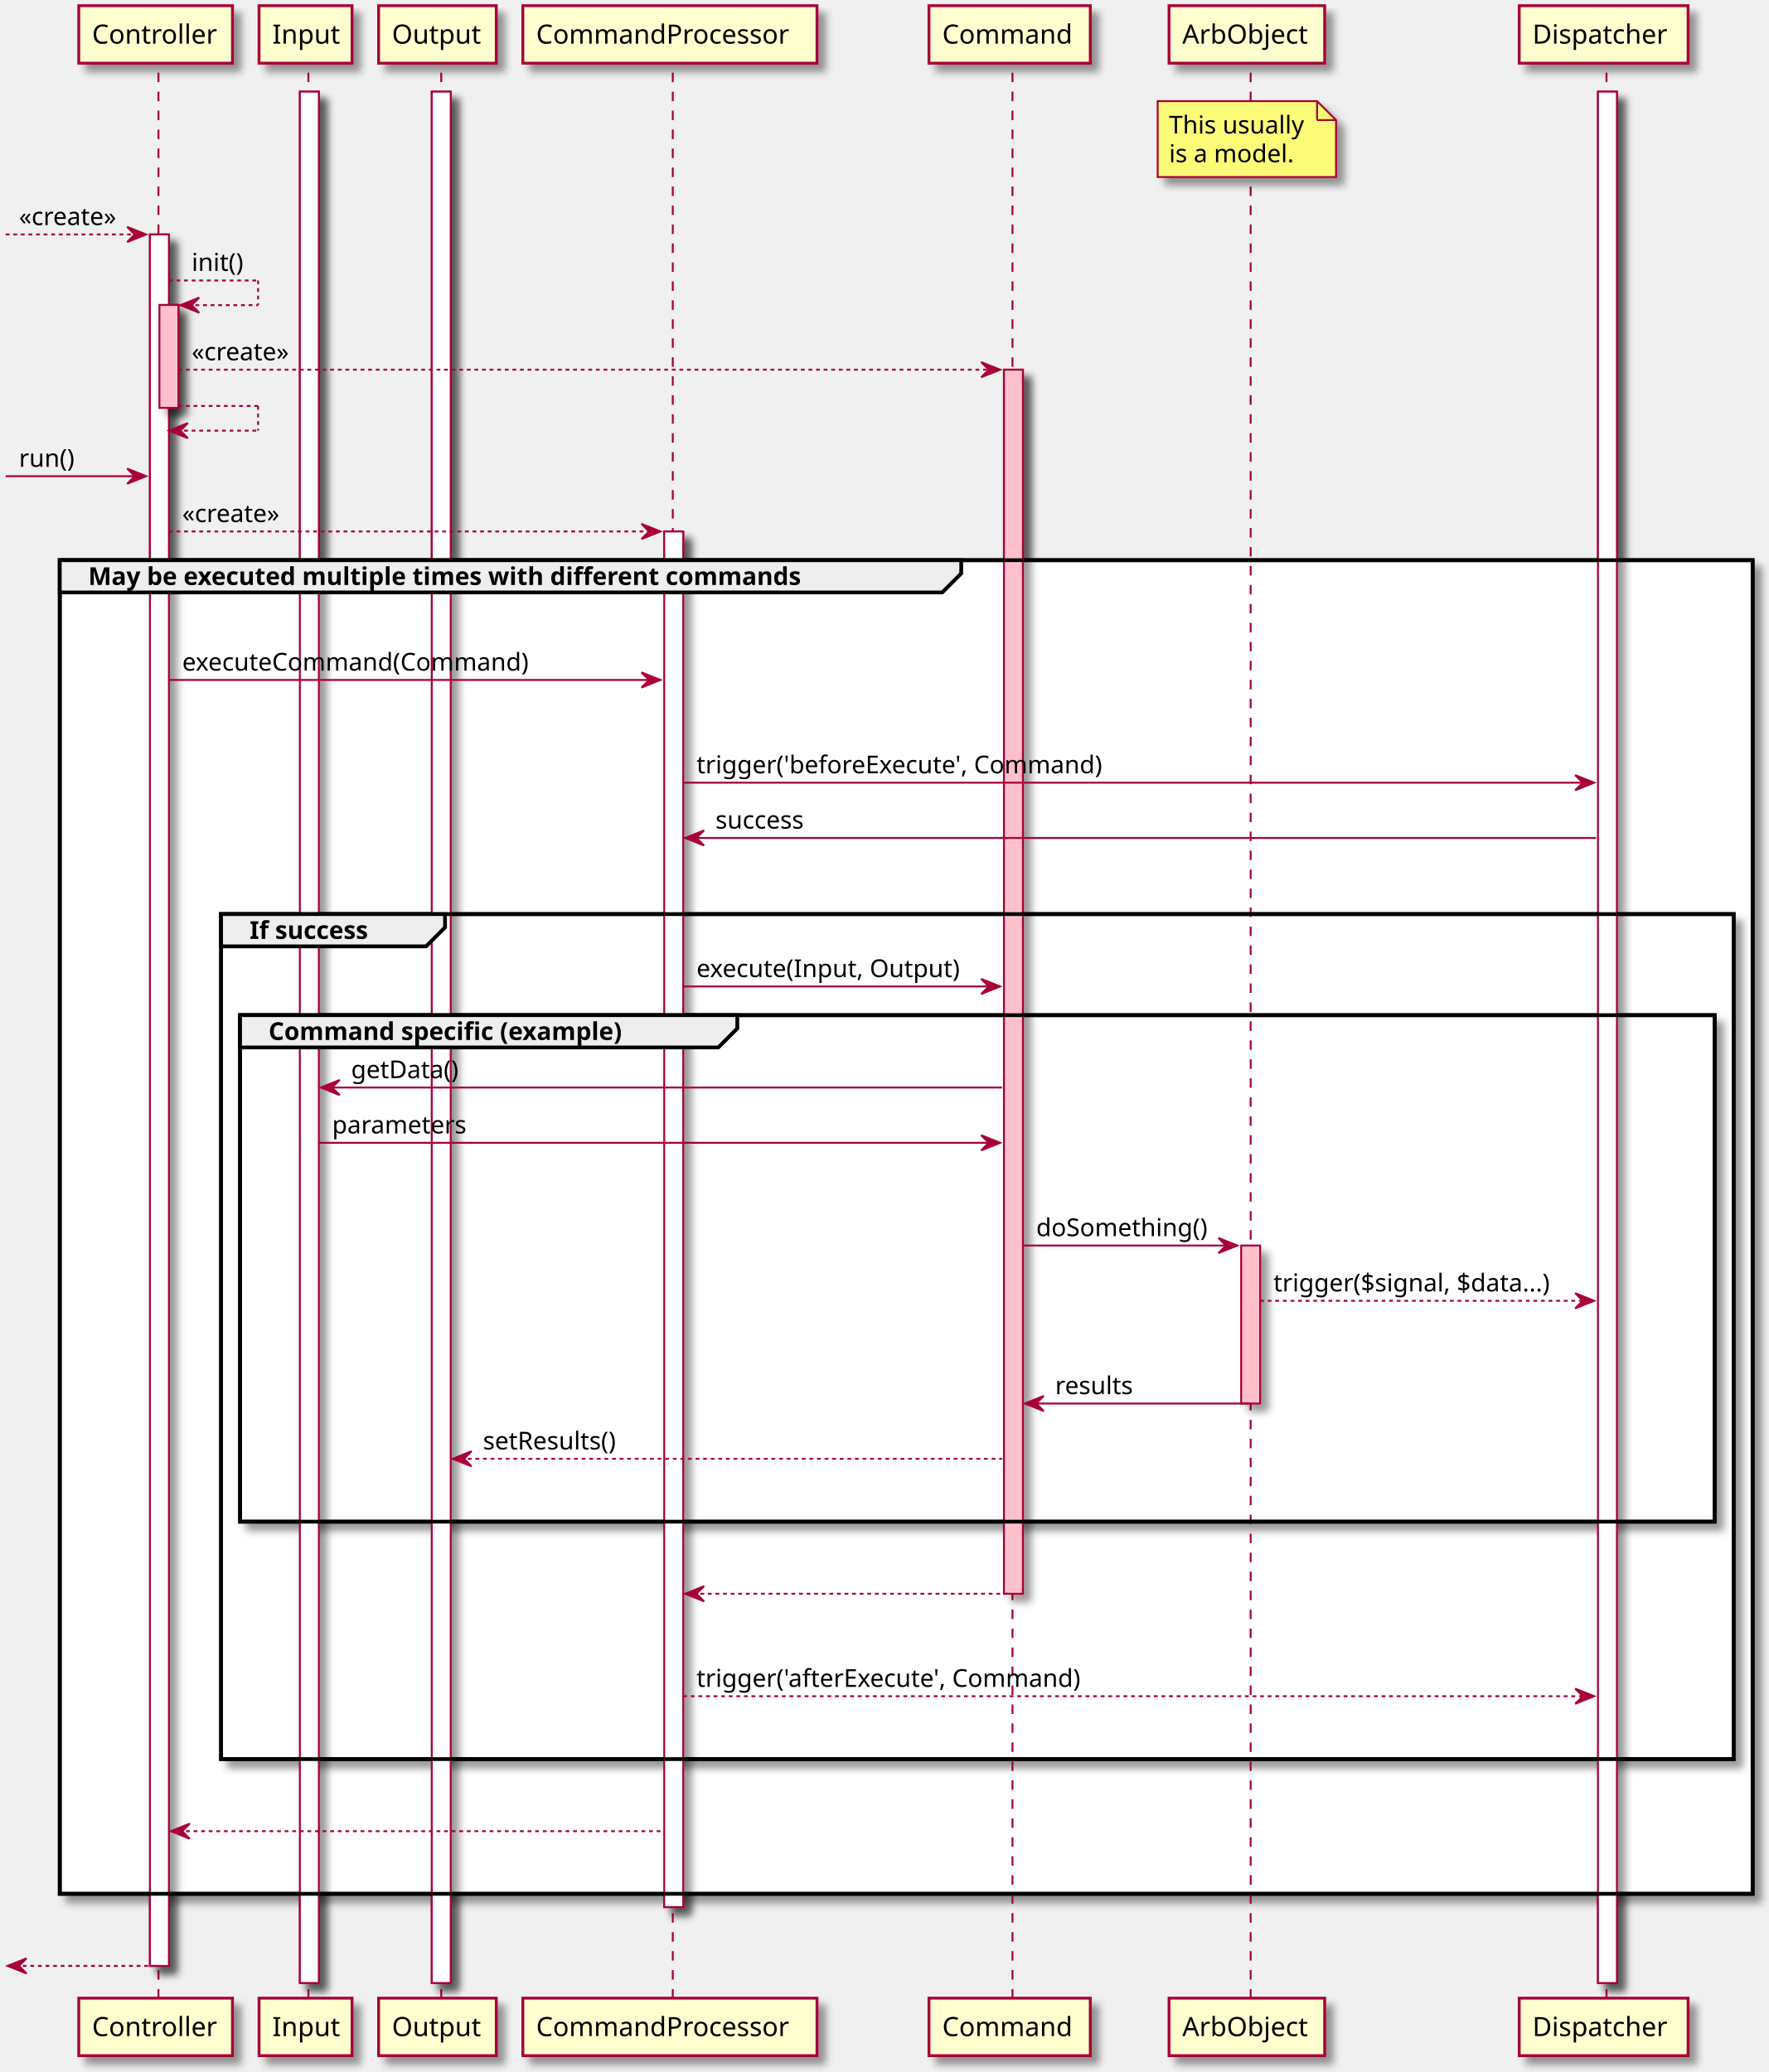
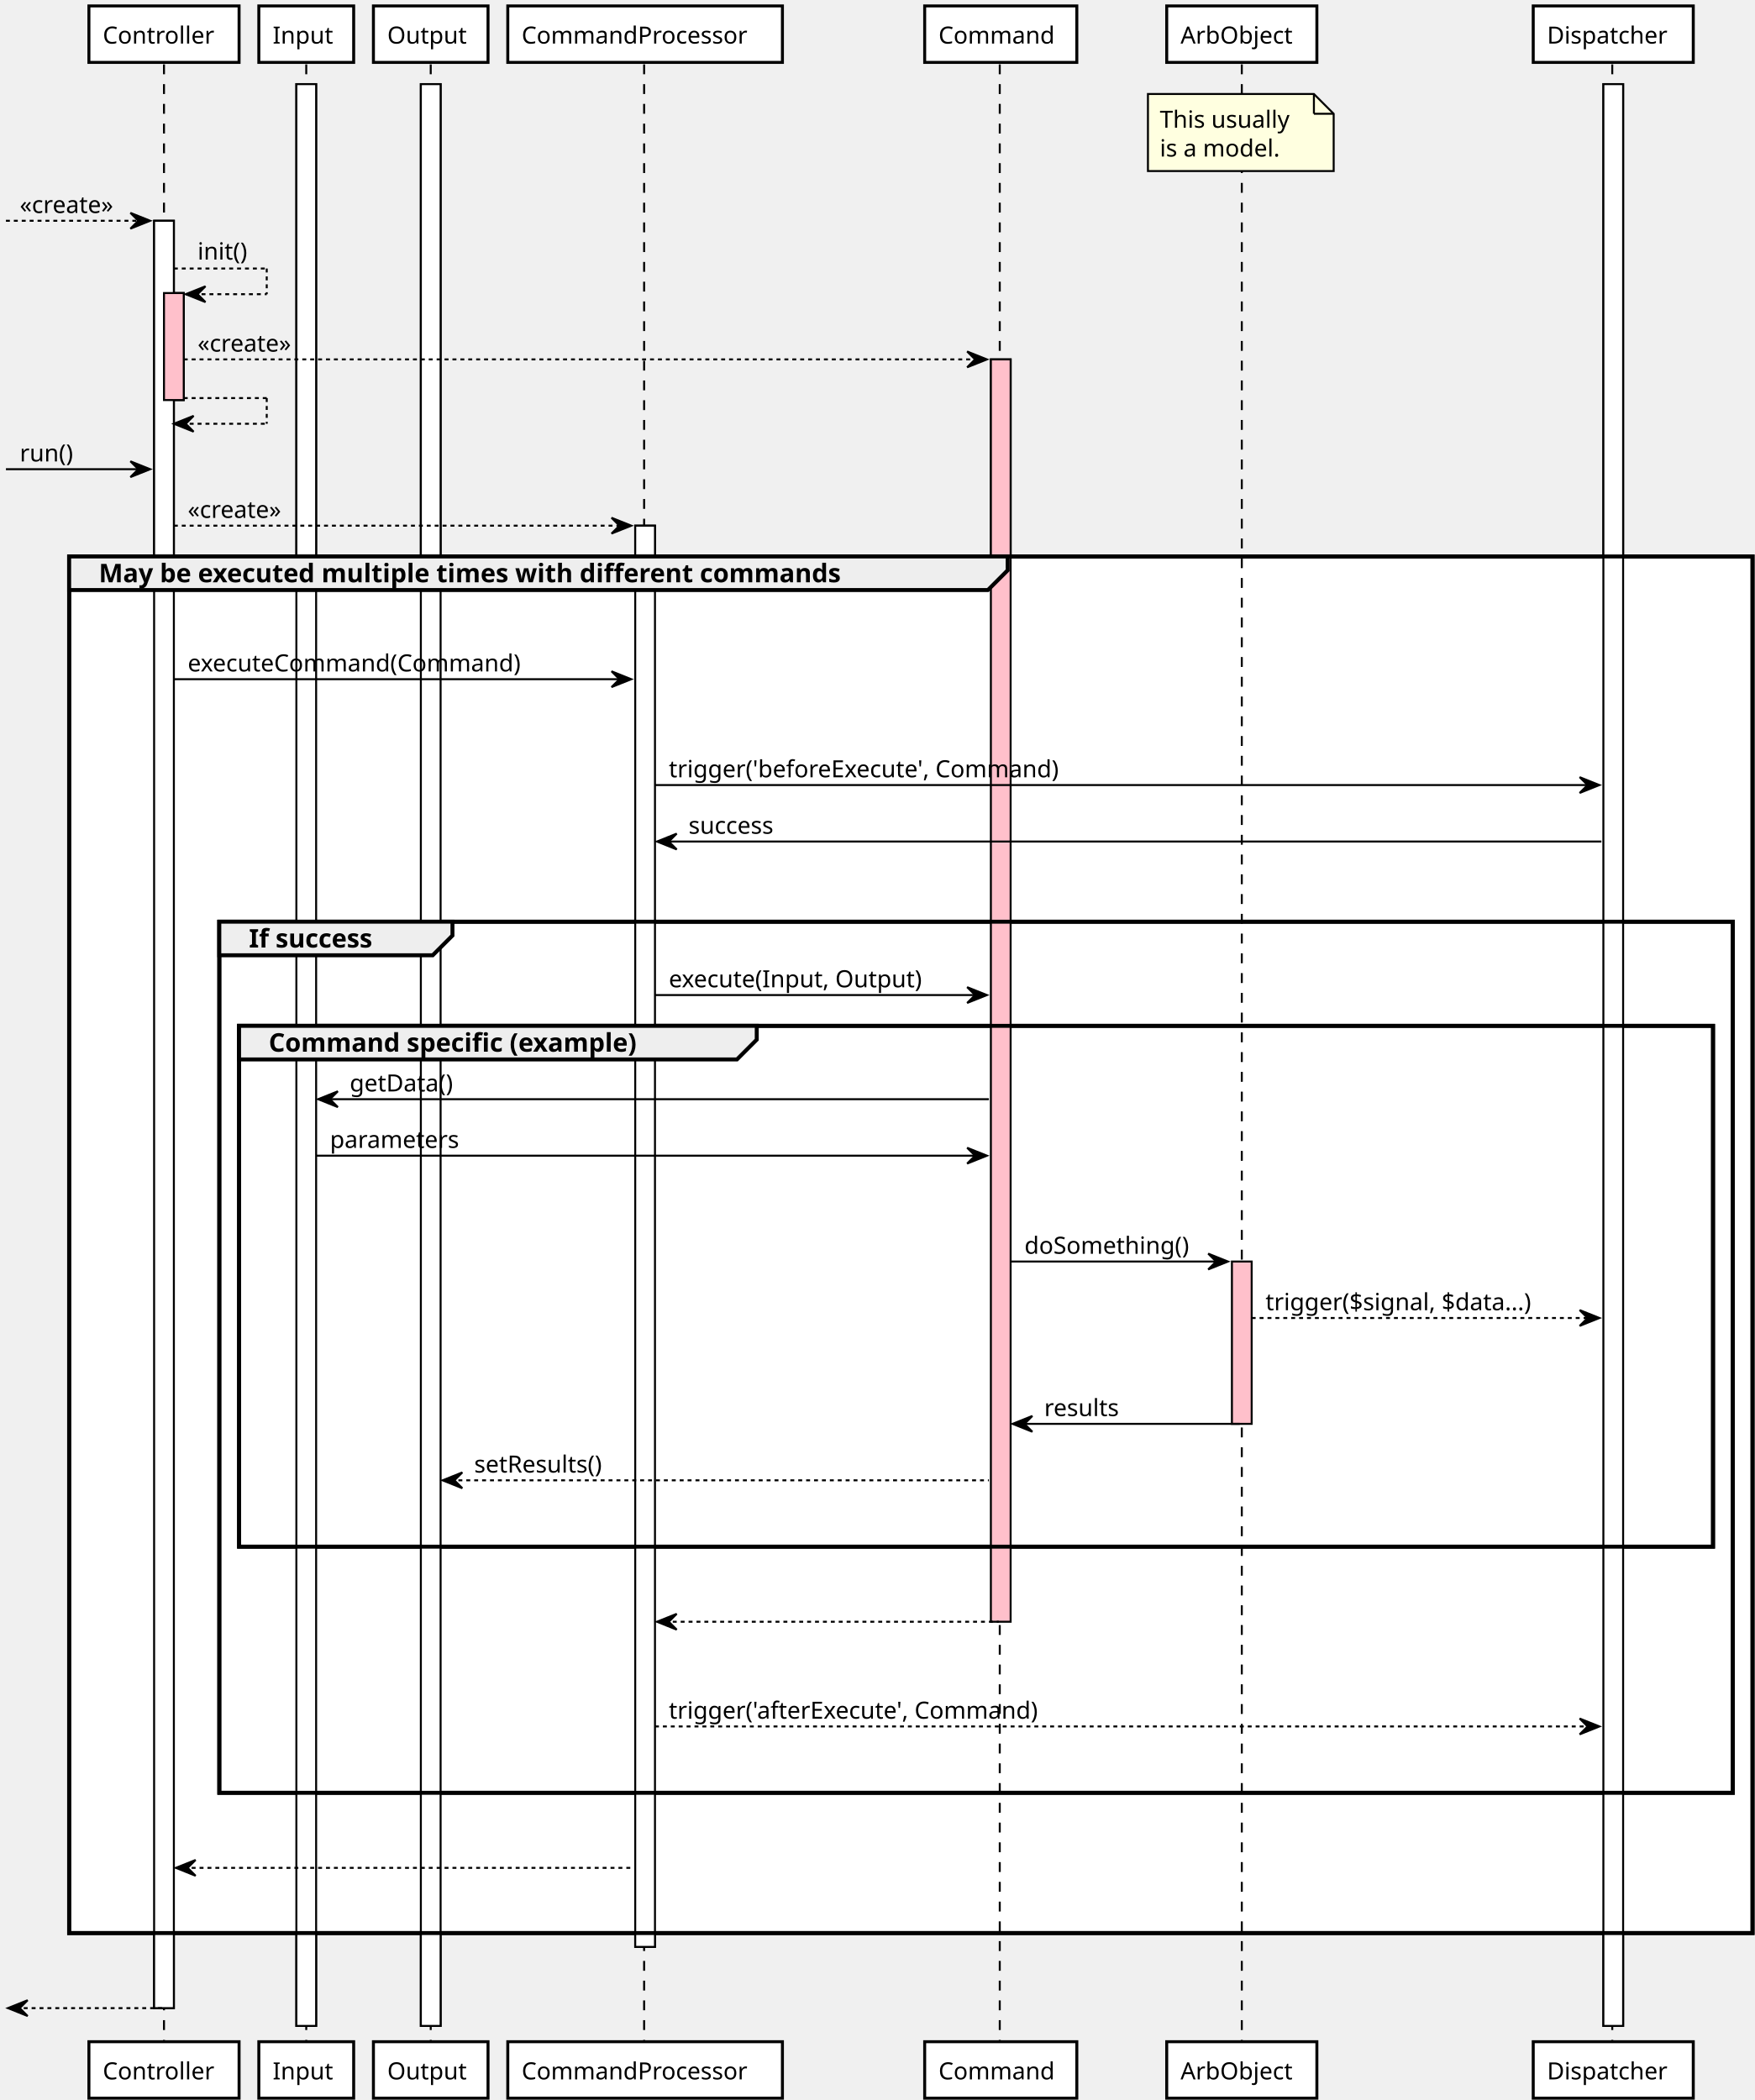
- <svg xmlns="http://www.w3.org/2000/svg" height="1092px" style="width:932px;height:1092px;" version="1.1" viewBox="0 0 932 1092" width="932px">
-   <defs>
-     <filter height="300%" id="f1" width="300%" x="-1" y="-1">
-       <feGaussianBlur result="blurOut" stdDeviation="2.0" />
-       <feColorMatrix in="blurOut" result="blurOut2" type="matrix" values="0 0 0 0 0 0 0 0 0 0 0 0 0 0 0 0 0 0 .4 0" />
-       <feOffset dx="4.0" dy="4.0" in="blurOut2" result="blurOut3" />
-       <feBlend in="SourceGraphic" in2="blurOut3" mode="normal" />
-     </filter>
-   </defs>
+ <svg xmlns="http://www.w3.org/2000/svg" height="1063px" style="width:888px;height:1063px;" version="1.1" viewBox="0 0 888 1063" width="888px">
+   <defs />
  <g>
-     <rect fill="#FFFFFF" filter="url(#f1)" height="912.523" style="stroke: #A80036; stroke-width: 1.0;" width="10" x="79" y="123.562" />
-     <rect fill="#FFC0CB" filter="url(#f1)" height="54.266" style="stroke: #A80036; stroke-width: 1.0;" width="10" x="84" y="160.695" />
-     <rect fill="#FFFFFF" filter="url(#f1)" height="996.789" style="stroke: #A80036; stroke-width: 1.0;" width="10" x="158" y="48.297" />
-     <rect fill="#FFFFFF" filter="url(#f1)" height="996.789" style="stroke: #A80036; stroke-width: 1.0;" width="10" x="227.5" y="48.297" />
-     <rect fill="#FFFFFF" filter="url(#f1)" height="724.992" style="stroke: #A80036; stroke-width: 1.0;" width="10" x="350" y="280.094" />
-     <rect fill="#FFC0CB" filter="url(#f1)" height="645.125" style="stroke: #A80036; stroke-width: 1.0;" width="10" x="529" y="194.828" />
-     <rect fill="#FFC0CB" filter="url(#f1)" height="83.266" style="stroke: #A80036; stroke-width: 1.0;" width="10" x="654" y="656.422" />
-     <rect fill="#FFFFFF" filter="url(#f1)" height="996.789" style="stroke: #A80036; stroke-width: 1.0;" width="10" x="842" y="48.297" />
-     <rect fill="#FFFFFF" filter="url(#f1)" height="702.859" style="stroke: #000000; stroke-width: 2.0;" width="892" x="31.5" y="295.227" />
-     <rect fill="#FFFFFF" filter="url(#f1)" height="445.328" style="stroke: #000000; stroke-width: 2.0;" width="797" x="116.5" y="481.758" />
-     <rect fill="#FFFFFF" filter="url(#f1)" height="266.93" style="stroke: #000000; stroke-width: 2.0;" width="777" x="126.5" y="535.023" />
-     <line style="stroke: #A80036; stroke-width: 1.0; stroke-dasharray: 5.0,5.0;" x1="83.5" x2="83.5" y1="38.297" y2="1054.086" />
-     <line style="stroke: #A80036; stroke-width: 1.0; stroke-dasharray: 5.0,5.0;" x1="162.5" x2="162.5" y1="38.297" y2="1054.086" />
-     <line style="stroke: #A80036; stroke-width: 1.0; stroke-dasharray: 5.0,5.0;" x1="232.5" x2="232.5" y1="38.297" y2="1054.086" />
-     <line style="stroke: #A80036; stroke-width: 1.0; stroke-dasharray: 5.0,5.0;" x1="354.5" x2="354.5" y1="38.297" y2="1054.086" />
-     <line style="stroke: #A80036; stroke-width: 1.0; stroke-dasharray: 5.0,5.0;" x1="533.5" x2="533.5" y1="38.297" y2="1054.086" />
-     <line style="stroke: #A80036; stroke-width: 1.0; stroke-dasharray: 5.0,5.0;" x1="659" x2="659" y1="38.297" y2="1054.086" />
-     <line style="stroke: #A80036; stroke-width: 1.0; stroke-dasharray: 5.0,5.0;" x1="846.5" x2="846.5" y1="38.297" y2="1054.086" />
-     <rect fill="#FEFECE" filter="url(#f1)" height="30.297" style="stroke: #A80036; stroke-width: 1.5;" width="81" x="41.5" y="3" />
-     <text fill="#000000" font-family="sans-serif" font-size="14" lengthAdjust="spacingAndGlyphs" textLength="67" x="48.5" y="22.995">Controller</text>
-     <rect fill="#FEFECE" filter="url(#f1)" height="30.297" style="stroke: #A80036; stroke-width: 1.5;" width="81" x="41.5" y="1053.086" />
-     <text fill="#000000" font-family="sans-serif" font-size="14" lengthAdjust="spacingAndGlyphs" textLength="67" x="48.5" y="1073.081">Controller</text>
-     <rect fill="#FEFECE" filter="url(#f1)" height="30.297" style="stroke: #A80036; stroke-width: 1.5;" width="49" x="136.5" y="3" />
-     <text fill="#000000" font-family="sans-serif" font-size="14" lengthAdjust="spacingAndGlyphs" textLength="35" x="143.5" y="22.995">Input</text>
-     <rect fill="#FEFECE" filter="url(#f1)" height="30.297" style="stroke: #A80036; stroke-width: 1.5;" width="49" x="136.5" y="1053.086" />
-     <text fill="#000000" font-family="sans-serif" font-size="14" lengthAdjust="spacingAndGlyphs" textLength="35" x="143.5" y="1073.081">Input</text>
-     <rect fill="#FEFECE" filter="url(#f1)" height="30.297" style="stroke: #A80036; stroke-width: 1.5;" width="62" x="199.5" y="3" />
-     <text fill="#000000" font-family="sans-serif" font-size="14" lengthAdjust="spacingAndGlyphs" textLength="48" x="206.5" y="22.995">Output</text>
-     <rect fill="#FEFECE" filter="url(#f1)" height="30.297" style="stroke: #A80036; stroke-width: 1.5;" width="62" x="199.5" y="1053.086" />
-     <text fill="#000000" font-family="sans-serif" font-size="14" lengthAdjust="spacingAndGlyphs" textLength="48" x="206.5" y="1073.081">Output</text>
-     <rect fill="#FEFECE" filter="url(#f1)" height="30.297" style="stroke: #A80036; stroke-width: 1.5;" width="155" x="275.5" y="3" />
-     <text fill="#000000" font-family="sans-serif" font-size="14" lengthAdjust="spacingAndGlyphs" textLength="141" x="282.5" y="22.995">CommandProcessor</text>
-     <rect fill="#FEFECE" filter="url(#f1)" height="30.297" style="stroke: #A80036; stroke-width: 1.5;" width="155" x="275.5" y="1053.086" />
-     <text fill="#000000" font-family="sans-serif" font-size="14" lengthAdjust="spacingAndGlyphs" textLength="141" x="282.5" y="1073.081">CommandProcessor</text>
-     <rect fill="#FEFECE" filter="url(#f1)" height="30.297" style="stroke: #A80036; stroke-width: 1.5;" width="85" x="489.5" y="3" />
-     <text fill="#000000" font-family="sans-serif" font-size="14" lengthAdjust="spacingAndGlyphs" textLength="71" x="496.5" y="22.995">Command</text>
-     <rect fill="#FEFECE" filter="url(#f1)" height="30.297" style="stroke: #A80036; stroke-width: 1.5;" width="85" x="489.5" y="1053.086" />
-     <text fill="#000000" font-family="sans-serif" font-size="14" lengthAdjust="spacingAndGlyphs" textLength="71" x="496.5" y="1073.081">Command</text>
-     <rect fill="#FEFECE" filter="url(#f1)" height="30.297" style="stroke: #A80036; stroke-width: 1.5;" width="82" x="616" y="3" />
-     <text fill="#000000" font-family="sans-serif" font-size="14" lengthAdjust="spacingAndGlyphs" textLength="68" x="623" y="22.995">ArbObject</text>
-     <rect fill="#FEFECE" filter="url(#f1)" height="30.297" style="stroke: #A80036; stroke-width: 1.5;" width="82" x="616" y="1053.086" />
-     <text fill="#000000" font-family="sans-serif" font-size="14" lengthAdjust="spacingAndGlyphs" textLength="68" x="623" y="1073.081">ArbObject</text>
-     <rect fill="#FEFECE" filter="url(#f1)" height="30.297" style="stroke: #A80036; stroke-width: 1.5;" width="89" x="800.5" y="3" />
-     <text fill="#000000" font-family="sans-serif" font-size="14" lengthAdjust="spacingAndGlyphs" textLength="75" x="807.5" y="22.995">Dispatcher</text>
-     <rect fill="#FEFECE" filter="url(#f1)" height="30.297" style="stroke: #A80036; stroke-width: 1.5;" width="89" x="800.5" y="1053.086" />
-     <text fill="#000000" font-family="sans-serif" font-size="14" lengthAdjust="spacingAndGlyphs" textLength="75" x="807.5" y="1073.081">Dispatcher</text>
-     <rect fill="#FFFFFF" filter="url(#f1)" height="912.523" style="stroke: #A80036; stroke-width: 1.0;" width="10" x="79" y="123.562" />
-     <rect fill="#FFC0CB" filter="url(#f1)" height="54.266" style="stroke: #A80036; stroke-width: 1.0;" width="10" x="84" y="160.695" />
-     <rect fill="#FFFFFF" filter="url(#f1)" height="996.789" style="stroke: #A80036; stroke-width: 1.0;" width="10" x="158" y="48.297" />
-     <rect fill="#FFFFFF" filter="url(#f1)" height="996.789" style="stroke: #A80036; stroke-width: 1.0;" width="10" x="227.5" y="48.297" />
-     <rect fill="#FFFFFF" filter="url(#f1)" height="724.992" style="stroke: #A80036; stroke-width: 1.0;" width="10" x="350" y="280.094" />
-     <rect fill="#FFC0CB" filter="url(#f1)" height="645.125" style="stroke: #A80036; stroke-width: 1.0;" width="10" x="529" y="194.828" />
-     <rect fill="#FFC0CB" filter="url(#f1)" height="83.266" style="stroke: #A80036; stroke-width: 1.0;" width="10" x="654" y="656.422" />
-     <rect fill="#FFFFFF" filter="url(#f1)" height="996.789" style="stroke: #A80036; stroke-width: 1.0;" width="10" x="842" y="48.297" />
-     <polygon fill="#FBFB77" filter="url(#f1)" points="610,53.297,610,93.297,704,93.297,704,63.297,694,53.297,610,53.297" style="stroke: #A80036; stroke-width: 1.0;" />
-     <line style="stroke: #A80036; stroke-width: 1.0;" x1="694" x2="694" y1="53.297" y2="63.297" />
-     <line style="stroke: #A80036; stroke-width: 1.0;" x1="704" x2="694" y1="63.297" y2="63.297" />
-     <text fill="#000000" font-family="sans-serif" font-size="13" lengthAdjust="spacingAndGlyphs" textLength="73" x="616" y="70.364">This usually</text>
-     <text fill="#000000" font-family="sans-serif" font-size="13" lengthAdjust="spacingAndGlyphs" textLength="70" x="616" y="85.497">is a model.</text>
-     <polygon fill="#A80036" points="67,119.562,77,123.562,67,127.562,71,123.562" style="stroke: #A80036; stroke-width: 1.0;" />
-     <line style="stroke: #A80036; stroke-width: 1.0; stroke-dasharray: 2.0,2.0;" x1="3" x2="73" y1="123.562" y2="123.562" />
-     <text fill="#000000" font-family="sans-serif" font-size="13" lengthAdjust="spacingAndGlyphs" textLength="57" x="10" y="118.629">«create»</text>
-     <line style="stroke: #A80036; stroke-width: 1.0; stroke-dasharray: 2.0,2.0;" x1="89" x2="136" y1="147.828" y2="147.828" />
-     <line style="stroke: #A80036; stroke-width: 1.0; stroke-dasharray: 2.0,2.0;" x1="136" x2="136" y1="147.828" y2="160.828" />
-     <line style="stroke: #A80036; stroke-width: 1.0; stroke-dasharray: 2.0,2.0;" x1="95" x2="136" y1="160.828" y2="160.828" />
-     <polygon fill="#A80036" points="105,156.828,95,160.828,105,164.828,101,160.828" style="stroke: #A80036; stroke-width: 1.0;" />
-     <text fill="#000000" font-family="sans-serif" font-size="13" lengthAdjust="spacingAndGlyphs" textLength="29" x="101" y="142.762">init()</text>
-     <polygon fill="#A80036" points="517,190.828,527,194.828,517,198.828,521,194.828" style="stroke: #A80036; stroke-width: 1.0;" />
-     <line style="stroke: #A80036; stroke-width: 1.0; stroke-dasharray: 2.0,2.0;" x1="94" x2="523" y1="194.828" y2="194.828" />
-     <text fill="#000000" font-family="sans-serif" font-size="13" lengthAdjust="spacingAndGlyphs" textLength="57" x="101" y="189.895">«create»</text>
-     <line style="stroke: #A80036; stroke-width: 1.0; stroke-dasharray: 2.0,2.0;" x1="94" x2="136" y1="213.961" y2="213.961" />
-     <line style="stroke: #A80036; stroke-width: 1.0; stroke-dasharray: 2.0,2.0;" x1="136" x2="136" y1="213.961" y2="226.961" />
-     <line style="stroke: #A80036; stroke-width: 1.0; stroke-dasharray: 2.0,2.0;" x1="89" x2="136" y1="226.961" y2="226.961" />
-     <polygon fill="#A80036" points="99,222.961,89,226.961,99,230.961,95,226.961" style="stroke: #A80036; stroke-width: 1.0;" />
-     <polygon fill="#A80036" points="67,246.961,77,250.961,67,254.961,71,250.961" style="stroke: #A80036; stroke-width: 1.0;" />
-     <line style="stroke: #A80036; stroke-width: 1.0;" x1="3" x2="73" y1="250.961" y2="250.961" />
-     <text fill="#000000" font-family="sans-serif" font-size="13" lengthAdjust="spacingAndGlyphs" textLength="31" x="10" y="246.028">run()</text>
-     <polygon fill="#A80036" points="338,276.094,348,280.094,338,284.094,342,280.094" style="stroke: #A80036; stroke-width: 1.0;" />
-     <line style="stroke: #A80036; stroke-width: 1.0; stroke-dasharray: 2.0,2.0;" x1="89" x2="344" y1="280.094" y2="280.094" />
-     <text fill="#000000" font-family="sans-serif" font-size="13" lengthAdjust="spacingAndGlyphs" textLength="57" x="96" y="275.161">«create»</text>
-     <rect fill="none" height="702.859" style="stroke: #000000; stroke-width: 2.0;" width="892" x="31.5" y="295.227" />
-     <polygon fill="#EEEEEE" points="31.5,295.227,506.5,295.227,506.5,302.227,496.5,312.227,31.5,312.227,31.5,295.227" style="stroke: #000000; stroke-width: 2.0;" />
-     <text fill="#000000" font-family="sans-serif" font-size="13" font-weight="bold" lengthAdjust="spacingAndGlyphs" textLength="430" x="46.5" y="308.293">May be executed multiple times with different commands</text>
-     <polygon fill="#A80036" points="338,354.359,348,358.359,338,362.359,342,358.359" style="stroke: #A80036; stroke-width: 1.0;" />
-     <line style="stroke: #A80036; stroke-width: 1.0;" x1="89" x2="344" y1="358.359" y2="358.359" />
-     <text fill="#000000" font-family="sans-serif" font-size="13" lengthAdjust="spacingAndGlyphs" textLength="195" x="96" y="353.426">executeCommand(Command)</text>
-     <polygon fill="#A80036" points="830,408.492,840,412.492,830,416.492,834,412.492" style="stroke: #A80036; stroke-width: 1.0;" />
-     <line style="stroke: #A80036; stroke-width: 1.0;" x1="360" x2="836" y1="412.492" y2="412.492" />
-     <text fill="#000000" font-family="sans-serif" font-size="13" lengthAdjust="spacingAndGlyphs" textLength="225" x="367" y="407.559">trigger('beforeExecute', Command)</text>
-     <polygon fill="#A80036" points="371,437.625,361,441.625,371,445.625,367,441.625" style="stroke: #A80036; stroke-width: 1.0;" />
-     <line style="stroke: #A80036; stroke-width: 1.0;" x1="365" x2="841" y1="441.625" y2="441.625" />
-     <text fill="#000000" font-family="sans-serif" font-size="13" lengthAdjust="spacingAndGlyphs" textLength="51" x="377" y="436.692">success</text>
-     <rect fill="none" height="445.328" style="stroke: #000000; stroke-width: 2.0;" width="797" x="116.5" y="481.758" />
-     <polygon fill="#EEEEEE" points="116.5,481.758,234.5,481.758,234.5,488.758,224.5,498.758,116.5,498.758,116.5,481.758" style="stroke: #000000; stroke-width: 2.0;" />
-     <text fill="#000000" font-family="sans-serif" font-size="13" font-weight="bold" lengthAdjust="spacingAndGlyphs" textLength="73" x="131.5" y="494.825">If success</text>
-     <polygon fill="#A80036" points="517,515.891,527,519.891,517,523.891,521,519.891" style="stroke: #A80036; stroke-width: 1.0;" />
-     <line style="stroke: #A80036; stroke-width: 1.0;" x1="360" x2="523" y1="519.891" y2="519.891" />
-     <text fill="#000000" font-family="sans-serif" font-size="13" lengthAdjust="spacingAndGlyphs" textLength="145" x="367" y="514.957">execute(Input, Output)</text>
-     <rect fill="none" height="266.93" style="stroke: #000000; stroke-width: 2.0;" width="777" x="126.5" y="535.023" />
-     <polygon fill="#EEEEEE" points="126.5,535.023,388.5,535.023,388.5,542.023,378.5,552.023,126.5,552.023,126.5,535.023" style="stroke: #000000; stroke-width: 2.0;" />
-     <text fill="#000000" font-family="sans-serif" font-size="13" font-weight="bold" lengthAdjust="spacingAndGlyphs" textLength="217" x="141.5" y="548.09">Command specific (example)</text>
-     <polygon fill="#A80036" points="179,569.156,169,573.156,179,577.156,175,573.156" style="stroke: #A80036; stroke-width: 1.0;" />
-     <line style="stroke: #A80036; stroke-width: 1.0;" x1="173" x2="528" y1="573.156" y2="573.156" />
-     <text fill="#000000" font-family="sans-serif" font-size="13" lengthAdjust="spacingAndGlyphs" textLength="62" x="185" y="568.223">getData()</text>
-     <polygon fill="#A80036" points="517,598.289,527,602.289,517,606.289,521,602.289" style="stroke: #A80036; stroke-width: 1.0;" />
-     <line style="stroke: #A80036; stroke-width: 1.0;" x1="168" x2="523" y1="602.289" y2="602.289" />
-     <text fill="#000000" font-family="sans-serif" font-size="13" lengthAdjust="spacingAndGlyphs" textLength="75" x="175" y="597.356">parameters</text>
-     <polygon fill="#A80036" points="642,652.422,652,656.422,642,660.422,646,656.422" style="stroke: #A80036; stroke-width: 1.0;" />
-     <line style="stroke: #A80036; stroke-width: 1.0;" x1="539" x2="648" y1="656.422" y2="656.422" />
-     <text fill="#000000" font-family="sans-serif" font-size="13" lengthAdjust="spacingAndGlyphs" textLength="96" x="546" y="651.489">doSomething()</text>
-     <polygon fill="#A80036" points="830,681.555,840,685.555,830,689.555,834,685.555" style="stroke: #A80036; stroke-width: 1.0;" />
-     <line style="stroke: #A80036; stroke-width: 1.0; stroke-dasharray: 2.0,2.0;" x1="664" x2="836" y1="685.555" y2="685.555" />
-     <text fill="#000000" font-family="sans-serif" font-size="13" lengthAdjust="spacingAndGlyphs" textLength="154" x="671" y="680.622">trigger($signal, $data...)</text>
-     <polygon fill="#A80036" points="550,735.688,540,739.688,550,743.688,546,739.688" style="stroke: #A80036; stroke-width: 1.0;" />
-     <line style="stroke: #A80036; stroke-width: 1.0;" x1="544" x2="658" y1="739.688" y2="739.688" />
-     <text fill="#000000" font-family="sans-serif" font-size="13" lengthAdjust="spacingAndGlyphs" textLength="43" x="556" y="734.754">results</text>
-     <polygon fill="#A80036" points="248.5,764.82,238.5,768.82,248.5,772.82,244.5,768.82" style="stroke: #A80036; stroke-width: 1.0;" />
-     <line style="stroke: #A80036; stroke-width: 1.0; stroke-dasharray: 2.0,2.0;" x1="242.5" x2="528" y1="768.82" y2="768.82" />
-     <text fill="#000000" font-family="sans-serif" font-size="13" lengthAdjust="spacingAndGlyphs" textLength="76" x="254.5" y="763.887">setResults()</text>
-     <polygon fill="#A80036" points="371,835.953,361,839.953,371,843.953,367,839.953" style="stroke: #A80036; stroke-width: 1.0;" />
-     <line style="stroke: #A80036; stroke-width: 1.0; stroke-dasharray: 2.0,2.0;" x1="365" x2="533" y1="839.953" y2="839.953" />
-     <polygon fill="#A80036" points="830,889.953,840,893.953,830,897.953,834,893.953" style="stroke: #A80036; stroke-width: 1.0;" />
-     <line style="stroke: #A80036; stroke-width: 1.0; stroke-dasharray: 2.0,2.0;" x1="360" x2="836" y1="893.953" y2="893.953" />
-     <text fill="#000000" font-family="sans-serif" font-size="13" lengthAdjust="spacingAndGlyphs" textLength="214" x="367" y="889.02">trigger('afterExecute', Command)</text>
-     <polygon fill="#A80036" points="100,961.086,90,965.086,100,969.086,96,965.086" style="stroke: #A80036; stroke-width: 1.0;" />
-     <line style="stroke: #A80036; stroke-width: 1.0; stroke-dasharray: 2.0,2.0;" x1="94" x2="349" y1="965.086" y2="965.086" />
-     <polygon fill="#A80036" points="14,1032.086,4,1036.086,14,1040.086,10,1036.086" style="stroke: #A80036; stroke-width: 1.0;" />
-     <line style="stroke: #A80036; stroke-width: 1.0; stroke-dasharray: 2.0,2.0;" x1="8" x2="83" y1="1036.086" y2="1036.086" />
+     <rect fill="#FFFFFF" height="904.742" style="stroke: #000000; stroke-width: 1.0;" width="10" x="78" y="111.752" />
+     <rect fill="#FFC0CB" height="54.168" style="stroke: #000000; stroke-width: 1.0;" width="10" x="83" y="148.336" />
+     <rect fill="#FFFFFF" height="982.91" style="stroke: #000000; stroke-width: 1.0;" width="10" x="150" y="42.584" />
+     <rect fill="#FFFFFF" height="982.91" style="stroke: #000000; stroke-width: 1.0;" width="10" x="213" y="42.584" />
+     <rect fill="#FFFFFF" height="719.406" style="stroke: #000000; stroke-width: 1.0;" width="10" x="321.5" y="266.088" />
+     <rect fill="#FFC0CB" height="638.99" style="stroke: #000000; stroke-width: 1.0;" width="10" x="501.5" y="181.92" />
+     <rect fill="#FFC0CB" height="82.168" style="stroke: #000000; stroke-width: 1.0;" width="10" x="623.5" y="638.574" />
+     <rect fill="#FFFFFF" height="982.91" style="stroke: #000000; stroke-width: 1.0;" width="10" x="811.5" y="42.584" />
+     <rect fill="#FFFFFF" height="696.822" style="stroke: #000000; stroke-width: 2.0;" width="852" x="35" y="281.672" />
+     <rect fill="#FFFFFF" height="440.938" style="stroke: #000000; stroke-width: 2.0;" width="766" x="111" y="466.557" />
+     <rect fill="#FFFFFF" height="263.637" style="stroke: #000000; stroke-width: 2.0;" width="746" x="121" y="519.273" />
+     <line style="stroke: #000000; stroke-width: 1.0; stroke-dasharray: 5.0,5.0;" x1="83" x2="83" y1="32.584" y2="1034.494" />
+     <line style="stroke: #000000; stroke-width: 1.0; stroke-dasharray: 5.0,5.0;" x1="155" x2="155" y1="32.584" y2="1034.494" />
+     <line style="stroke: #000000; stroke-width: 1.0; stroke-dasharray: 5.0,5.0;" x1="218" x2="218" y1="32.584" y2="1034.494" />
+     <line style="stroke: #000000; stroke-width: 1.0; stroke-dasharray: 5.0,5.0;" x1="326" x2="326" y1="32.584" y2="1034.494" />
+     <line style="stroke: #000000; stroke-width: 1.0; stroke-dasharray: 5.0,5.0;" x1="506" x2="506" y1="32.584" y2="1034.494" />
+     <line style="stroke: #000000; stroke-width: 1.0; stroke-dasharray: 5.0,5.0;" x1="628.5" x2="628.5" y1="32.584" y2="1034.494" />
+     <line style="stroke: #000000; stroke-width: 1.0; stroke-dasharray: 5.0,5.0;" x1="816" x2="816" y1="32.584" y2="1034.494" />
+     <rect fill="#FFFFFF" height="28.584" style="stroke: #000000; stroke-width: 1.5;" width="76" x="45" y="3" />
+     <text fill="#000000" font-family="Verdana" font-size="12" lengthAdjust="spacingAndGlyphs" textLength="62" x="52" y="22.064">Controller</text>
+     <rect fill="#FFFFFF" height="28.584" style="stroke: #000000; stroke-width: 1.5;" width="76" x="45" y="1033.494" />
+     <text fill="#000000" font-family="Verdana" font-size="12" lengthAdjust="spacingAndGlyphs" textLength="62" x="52" y="1052.559">Controller</text>
+     <rect fill="#FFFFFF" height="28.584" style="stroke: #000000; stroke-width: 1.5;" width="48" x="131" y="3" />
+     <text fill="#000000" font-family="Verdana" font-size="12" lengthAdjust="spacingAndGlyphs" textLength="34" x="138" y="22.064">Input</text>
+     <rect fill="#FFFFFF" height="28.584" style="stroke: #000000; stroke-width: 1.5;" width="48" x="131" y="1033.494" />
+     <text fill="#000000" font-family="Verdana" font-size="12" lengthAdjust="spacingAndGlyphs" textLength="34" x="138" y="1052.559">Input</text>
+     <rect fill="#FFFFFF" height="28.584" style="stroke: #000000; stroke-width: 1.5;" width="58" x="189" y="3" />
+     <text fill="#000000" font-family="Verdana" font-size="12" lengthAdjust="spacingAndGlyphs" textLength="44" x="196" y="22.064">Output</text>
+     <rect fill="#FFFFFF" height="28.584" style="stroke: #000000; stroke-width: 1.5;" width="58" x="189" y="1033.494" />
+     <text fill="#000000" font-family="Verdana" font-size="12" lengthAdjust="spacingAndGlyphs" textLength="44" x="196" y="1052.559">Output</text>
+     <rect fill="#FFFFFF" height="28.584" style="stroke: #000000; stroke-width: 1.5;" width="139" x="257" y="3" />
+     <text fill="#000000" font-family="Verdana" font-size="12" lengthAdjust="spacingAndGlyphs" textLength="125" x="264" y="22.064">CommandProcessor</text>
+     <rect fill="#FFFFFF" height="28.584" style="stroke: #000000; stroke-width: 1.5;" width="139" x="257" y="1033.494" />
+     <text fill="#000000" font-family="Verdana" font-size="12" lengthAdjust="spacingAndGlyphs" textLength="125" x="264" y="1052.559">CommandProcessor</text>
+     <rect fill="#FFFFFF" height="28.584" style="stroke: #000000; stroke-width: 1.5;" width="77" x="468" y="3" />
+     <text fill="#000000" font-family="Verdana" font-size="12" lengthAdjust="spacingAndGlyphs" textLength="63" x="475" y="22.064">Command</text>
+     <rect fill="#FFFFFF" height="28.584" style="stroke: #000000; stroke-width: 1.5;" width="77" x="468" y="1033.494" />
+     <text fill="#000000" font-family="Verdana" font-size="12" lengthAdjust="spacingAndGlyphs" textLength="63" x="475" y="1052.559">Command</text>
+     <rect fill="#FFFFFF" height="28.584" style="stroke: #000000; stroke-width: 1.5;" width="76" x="590.5" y="3" />
+     <text fill="#000000" font-family="Verdana" font-size="12" lengthAdjust="spacingAndGlyphs" textLength="62" x="597.5" y="22.064">ArbObject</text>
+     <rect fill="#FFFFFF" height="28.584" style="stroke: #000000; stroke-width: 1.5;" width="76" x="590.5" y="1033.494" />
+     <text fill="#000000" font-family="Verdana" font-size="12" lengthAdjust="spacingAndGlyphs" textLength="62" x="597.5" y="1052.559">ArbObject</text>
+     <rect fill="#FFFFFF" height="28.584" style="stroke: #000000; stroke-width: 1.5;" width="81" x="776" y="3" />
+     <text fill="#000000" font-family="Verdana" font-size="12" lengthAdjust="spacingAndGlyphs" textLength="67" x="783" y="22.064">Dispatcher</text>
+     <rect fill="#FFFFFF" height="28.584" style="stroke: #000000; stroke-width: 1.5;" width="81" x="776" y="1033.494" />
+     <text fill="#000000" font-family="Verdana" font-size="12" lengthAdjust="spacingAndGlyphs" textLength="67" x="783" y="1052.559">Dispatcher</text>
+     <rect fill="#FFFFFF" height="904.742" style="stroke: #000000; stroke-width: 1.0;" width="10" x="78" y="111.752" />
+     <rect fill="#FFC0CB" height="54.168" style="stroke: #000000; stroke-width: 1.0;" width="10" x="83" y="148.336" />
+     <rect fill="#FFFFFF" height="982.91" style="stroke: #000000; stroke-width: 1.0;" width="10" x="150" y="42.584" />
+     <rect fill="#FFFFFF" height="982.91" style="stroke: #000000; stroke-width: 1.0;" width="10" x="213" y="42.584" />
+     <rect fill="#FFFFFF" height="719.406" style="stroke: #000000; stroke-width: 1.0;" width="10" x="321.5" y="266.088" />
+     <rect fill="#FFC0CB" height="638.99" style="stroke: #000000; stroke-width: 1.0;" width="10" x="501.5" y="181.92" />
+     <rect fill="#FFC0CB" height="82.168" style="stroke: #000000; stroke-width: 1.0;" width="10" x="623.5" y="638.574" />
+     <rect fill="#FFFFFF" height="982.91" style="stroke: #000000; stroke-width: 1.0;" width="10" x="811.5" y="42.584" />
+     <polygon fill="#FFFFE0" points="581,47.584,581,86.584,675,86.584,675,57.584,665,47.584,581,47.584" style="stroke: #000000; stroke-width: 1.0;" />
+     <line style="stroke: #000000; stroke-width: 1.0;" x1="665" x2="665" y1="47.584" y2="57.584" />
+     <line style="stroke: #000000; stroke-width: 1.0;" x1="675" x2="665" y1="57.584" y2="57.584" />
+     <text fill="#000000" font-family="Verdana" font-size="12" lengthAdjust="spacingAndGlyphs" textLength="73" x="587" y="64.648">This usually</text>
+     <text fill="#000000" font-family="Verdana" font-size="12" lengthAdjust="spacingAndGlyphs" textLength="68" x="587" y="79.232">is a model.</text>
+     <polygon fill="#000000" points="66,107.752,76,111.752,66,115.752,70,111.752" style="stroke: #000000; stroke-width: 1.0;" />
+     <line style="stroke: #000000; stroke-width: 1.0; stroke-dasharray: 2.0,2.0;" x1="3" x2="72" y1="111.752" y2="111.752" />
+     <text fill="#000000" font-family="Verdana" font-size="12" lengthAdjust="spacingAndGlyphs" textLength="56" x="10" y="107.816">«create»</text>
+     <line style="stroke: #000000; stroke-width: 1.0; stroke-dasharray: 2.0,2.0;" x1="88" x2="135" y1="135.92" y2="135.92" />
+     <line style="stroke: #000000; stroke-width: 1.0; stroke-dasharray: 2.0,2.0;" x1="135" x2="135" y1="135.92" y2="148.92" />
+     <line style="stroke: #000000; stroke-width: 1.0; stroke-dasharray: 2.0,2.0;" x1="94" x2="135" y1="148.92" y2="148.92" />
+     <polygon fill="#000000" points="104,144.92,94,148.92,104,152.92,100,148.92" style="stroke: #000000; stroke-width: 1.0;" />
+     <text fill="#000000" font-family="Verdana" font-size="12" lengthAdjust="spacingAndGlyphs" textLength="29" x="100" y="131.4">init()</text>
+     <polygon fill="#000000" points="489.5,177.92,499.5,181.92,489.5,185.92,493.5,181.92" style="stroke: #000000; stroke-width: 1.0;" />
+     <line style="stroke: #000000; stroke-width: 1.0; stroke-dasharray: 2.0,2.0;" x1="93" x2="495.5" y1="181.92" y2="181.92" />
+     <text fill="#000000" font-family="Verdana" font-size="12" lengthAdjust="spacingAndGlyphs" textLength="56" x="100" y="177.984">«create»</text>
+     <line style="stroke: #000000; stroke-width: 1.0; stroke-dasharray: 2.0,2.0;" x1="93" x2="135" y1="201.504" y2="201.504" />
+     <line style="stroke: #000000; stroke-width: 1.0; stroke-dasharray: 2.0,2.0;" x1="135" x2="135" y1="201.504" y2="214.504" />
+     <line style="stroke: #000000; stroke-width: 1.0; stroke-dasharray: 2.0,2.0;" x1="88" x2="135" y1="214.504" y2="214.504" />
+     <polygon fill="#000000" points="98,210.504,88,214.504,98,218.504,94,214.504" style="stroke: #000000; stroke-width: 1.0;" />
+     <polygon fill="#000000" points="66,233.504,76,237.504,66,241.504,70,237.504" style="stroke: #000000; stroke-width: 1.0;" />
+     <line style="stroke: #000000; stroke-width: 1.0;" x1="3" x2="72" y1="237.504" y2="237.504" />
+     <text fill="#000000" font-family="Verdana" font-size="12" lengthAdjust="spacingAndGlyphs" textLength="31" x="10" y="233.568">run()</text>
+     <polygon fill="#000000" points="309.5,262.088,319.5,266.088,309.5,270.088,313.5,266.088" style="stroke: #000000; stroke-width: 1.0;" />
+     <line style="stroke: #000000; stroke-width: 1.0; stroke-dasharray: 2.0,2.0;" x1="88" x2="315.5" y1="266.088" y2="266.088" />
+     <text fill="#000000" font-family="Verdana" font-size="12" lengthAdjust="spacingAndGlyphs" textLength="56" x="95" y="262.152">«create»</text>
+     <rect fill="none" height="696.822" style="stroke: #000000; stroke-width: 2.0;" width="852" x="35" y="281.672" />
+     <polygon fill="#EEEEEE" points="35,281.672,510,281.672,510,288.672,500,298.672,35,298.672,35,281.672" style="stroke: #000000; stroke-width: 2.0;" />
+     <text fill="#000000" font-family="sans-serif" font-size="13" font-weight="bold" lengthAdjust="spacingAndGlyphs" textLength="430" x="50" y="294.739">May be executed multiple times with different commands</text>
+     <polygon fill="#000000" points="309.5,339.805,319.5,343.805,309.5,347.805,313.5,343.805" style="stroke: #000000; stroke-width: 1.0;" />
+     <line style="stroke: #000000; stroke-width: 1.0;" x1="88" x2="315.5" y1="343.805" y2="343.805" />
+     <text fill="#000000" font-family="Verdana" font-size="12" lengthAdjust="spacingAndGlyphs" textLength="186" x="95" y="339.869">executeCommand(Command)</text>
+     <polygon fill="#000000" points="799.5,393.389,809.5,397.389,799.5,401.389,803.5,397.389" style="stroke: #000000; stroke-width: 1.0;" />
+     <line style="stroke: #000000; stroke-width: 1.0;" x1="331.5" x2="805.5" y1="397.389" y2="397.389" />
+     <text fill="#000000" font-family="Verdana" font-size="12" lengthAdjust="spacingAndGlyphs" textLength="220" x="338.5" y="393.453">trigger('beforeExecute', Command)</text>
+     <polygon fill="#000000" points="342.5,421.973,332.5,425.973,342.5,429.973,338.5,425.973" style="stroke: #000000; stroke-width: 1.0;" />
+     <line style="stroke: #000000; stroke-width: 1.0;" x1="336.5" x2="810.5" y1="425.973" y2="425.973" />
+     <text fill="#000000" font-family="Verdana" font-size="12" lengthAdjust="spacingAndGlyphs" textLength="49" x="348.5" y="422.037">success</text>
+     <rect fill="none" height="440.938" style="stroke: #000000; stroke-width: 2.0;" width="766" x="111" y="466.557" />
+     <polygon fill="#EEEEEE" points="111,466.557,229,466.557,229,473.557,219,483.557,111,483.557,111,466.557" style="stroke: #000000; stroke-width: 2.0;" />
+     <text fill="#000000" font-family="sans-serif" font-size="13" font-weight="bold" lengthAdjust="spacingAndGlyphs" textLength="73" x="126" y="479.623">If success</text>
+     <polygon fill="#000000" points="489.5,499.69,499.5,503.69,489.5,507.69,493.5,503.69" style="stroke: #000000; stroke-width: 1.0;" />
+     <line style="stroke: #000000; stroke-width: 1.0;" x1="331.5" x2="495.5" y1="503.69" y2="503.69" />
+     <text fill="#000000" font-family="Verdana" font-size="12" lengthAdjust="spacingAndGlyphs" textLength="146" x="338.5" y="499.754">execute(Input, Output)</text>
+     <rect fill="none" height="263.637" style="stroke: #000000; stroke-width: 2.0;" width="746" x="121" y="519.273" />
+     <polygon fill="#EEEEEE" points="121,519.273,383,519.273,383,526.273,373,536.273,121,536.273,121,519.273" style="stroke: #000000; stroke-width: 2.0;" />
+     <text fill="#000000" font-family="sans-serif" font-size="13" font-weight="bold" lengthAdjust="spacingAndGlyphs" textLength="217" x="136" y="532.34">Command specific (example)</text>
+     <polygon fill="#000000" points="171,552.406,161,556.406,171,560.406,167,556.406" style="stroke: #000000; stroke-width: 1.0;" />
+     <line style="stroke: #000000; stroke-width: 1.0;" x1="165" x2="500.5" y1="556.406" y2="556.406" />
+     <text fill="#000000" font-family="Verdana" font-size="12" lengthAdjust="spacingAndGlyphs" textLength="61" x="177" y="552.471">getData()</text>
+     <polygon fill="#000000" points="489.5,580.99,499.5,584.99,489.5,588.99,493.5,584.99" style="stroke: #000000; stroke-width: 1.0;" />
+     <line style="stroke: #000000; stroke-width: 1.0;" x1="160" x2="495.5" y1="584.99" y2="584.99" />
+     <text fill="#000000" font-family="Verdana" font-size="12" lengthAdjust="spacingAndGlyphs" textLength="73" x="167" y="581.055">parameters</text>
+     <polygon fill="#000000" points="611.5,634.574,621.5,638.574,611.5,642.574,615.5,638.574" style="stroke: #000000; stroke-width: 1.0;" />
+     <line style="stroke: #000000; stroke-width: 1.0;" x1="511.5" x2="617.5" y1="638.574" y2="638.574" />
+     <text fill="#000000" font-family="Verdana" font-size="12" lengthAdjust="spacingAndGlyphs" textLength="93" x="518.5" y="634.639">doSomething()</text>
+     <polygon fill="#000000" points="799.5,663.158,809.5,667.158,799.5,671.158,803.5,667.158" style="stroke: #000000; stroke-width: 1.0;" />
+     <line style="stroke: #000000; stroke-width: 1.0; stroke-dasharray: 2.0,2.0;" x1="633.5" x2="805.5" y1="667.158" y2="667.158" />
+     <text fill="#000000" font-family="Verdana" font-size="12" lengthAdjust="spacingAndGlyphs" textLength="154" x="640.5" y="663.223">trigger($signal, $data...)</text>
+     <polygon fill="#000000" points="522.5,716.742,512.5,720.742,522.5,724.742,518.5,720.742" style="stroke: #000000; stroke-width: 1.0;" />
+     <line style="stroke: #000000; stroke-width: 1.0;" x1="516.5" x2="627.5" y1="720.742" y2="720.742" />
+     <text fill="#000000" font-family="Verdana" font-size="12" lengthAdjust="spacingAndGlyphs" textLength="43" x="528.5" y="716.807">results</text>
+     <polygon fill="#000000" points="234,745.326,224,749.326,234,753.326,230,749.326" style="stroke: #000000; stroke-width: 1.0;" />
+     <line style="stroke: #000000; stroke-width: 1.0; stroke-dasharray: 2.0,2.0;" x1="228" x2="500.5" y1="749.326" y2="749.326" />
+     <text fill="#000000" font-family="Verdana" font-size="12" lengthAdjust="spacingAndGlyphs" textLength="76" x="240" y="745.391">setResults()</text>
+     <polygon fill="#000000" points="342.5,816.91,332.5,820.91,342.5,824.91,338.5,820.91" style="stroke: #000000; stroke-width: 1.0;" />
+     <line style="stroke: #000000; stroke-width: 1.0; stroke-dasharray: 2.0,2.0;" x1="336.5" x2="505.5" y1="820.91" y2="820.91" />
+     <polygon fill="#000000" points="799.5,869.91,809.5,873.91,799.5,877.91,803.5,873.91" style="stroke: #000000; stroke-width: 1.0;" />
+     <line style="stroke: #000000; stroke-width: 1.0; stroke-dasharray: 2.0,2.0;" x1="331.5" x2="805.5" y1="873.91" y2="873.91" />
+     <text fill="#000000" font-family="Verdana" font-size="12" lengthAdjust="spacingAndGlyphs" textLength="209" x="338.5" y="869.975">trigger('afterExecute', Command)</text>
+     <polygon fill="#000000" points="99,941.494,89,945.494,99,949.494,95,945.494" style="stroke: #000000; stroke-width: 1.0;" />
+     <line style="stroke: #000000; stroke-width: 1.0; stroke-dasharray: 2.0,2.0;" x1="93" x2="320.5" y1="945.494" y2="945.494" />
+     <polygon fill="#000000" points="14,1012.494,4,1016.494,14,1020.494,10,1016.494" style="stroke: #000000; stroke-width: 1.0;" />
+     <line style="stroke: #000000; stroke-width: 1.0; stroke-dasharray: 2.0,2.0;" x1="8" x2="82" y1="1016.494" y2="1016.494" />
  </g>
</svg>
